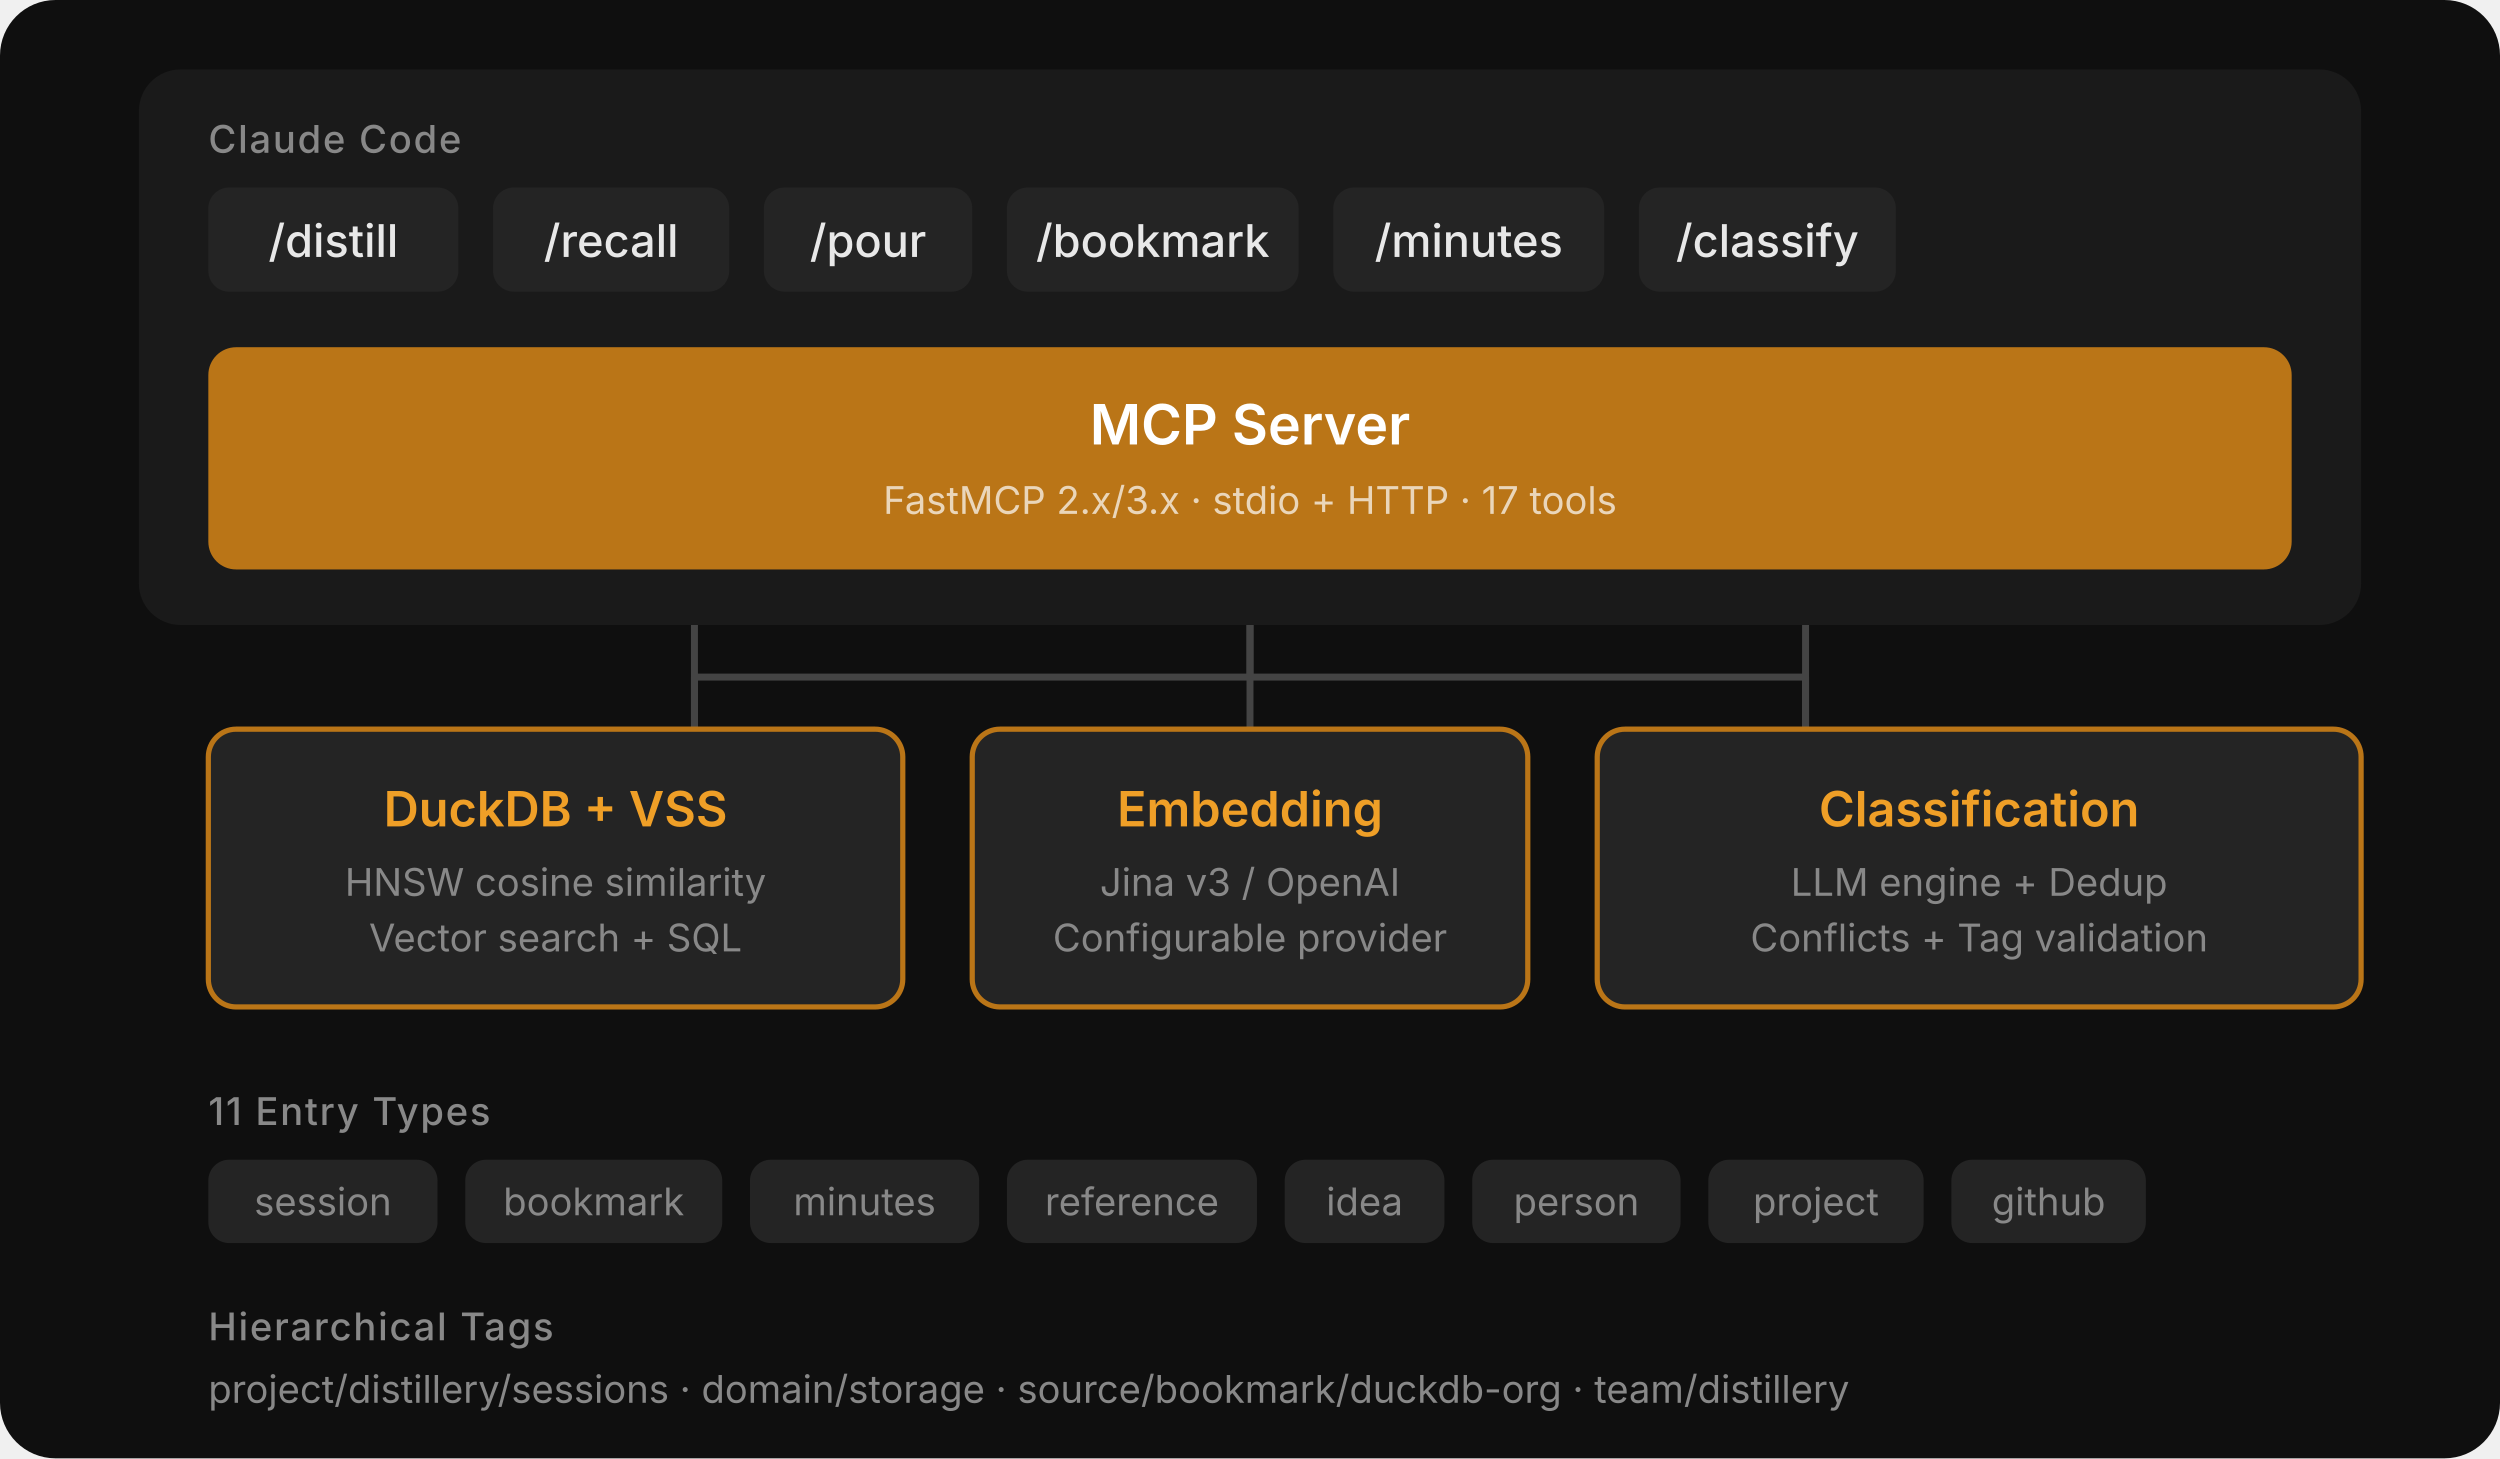
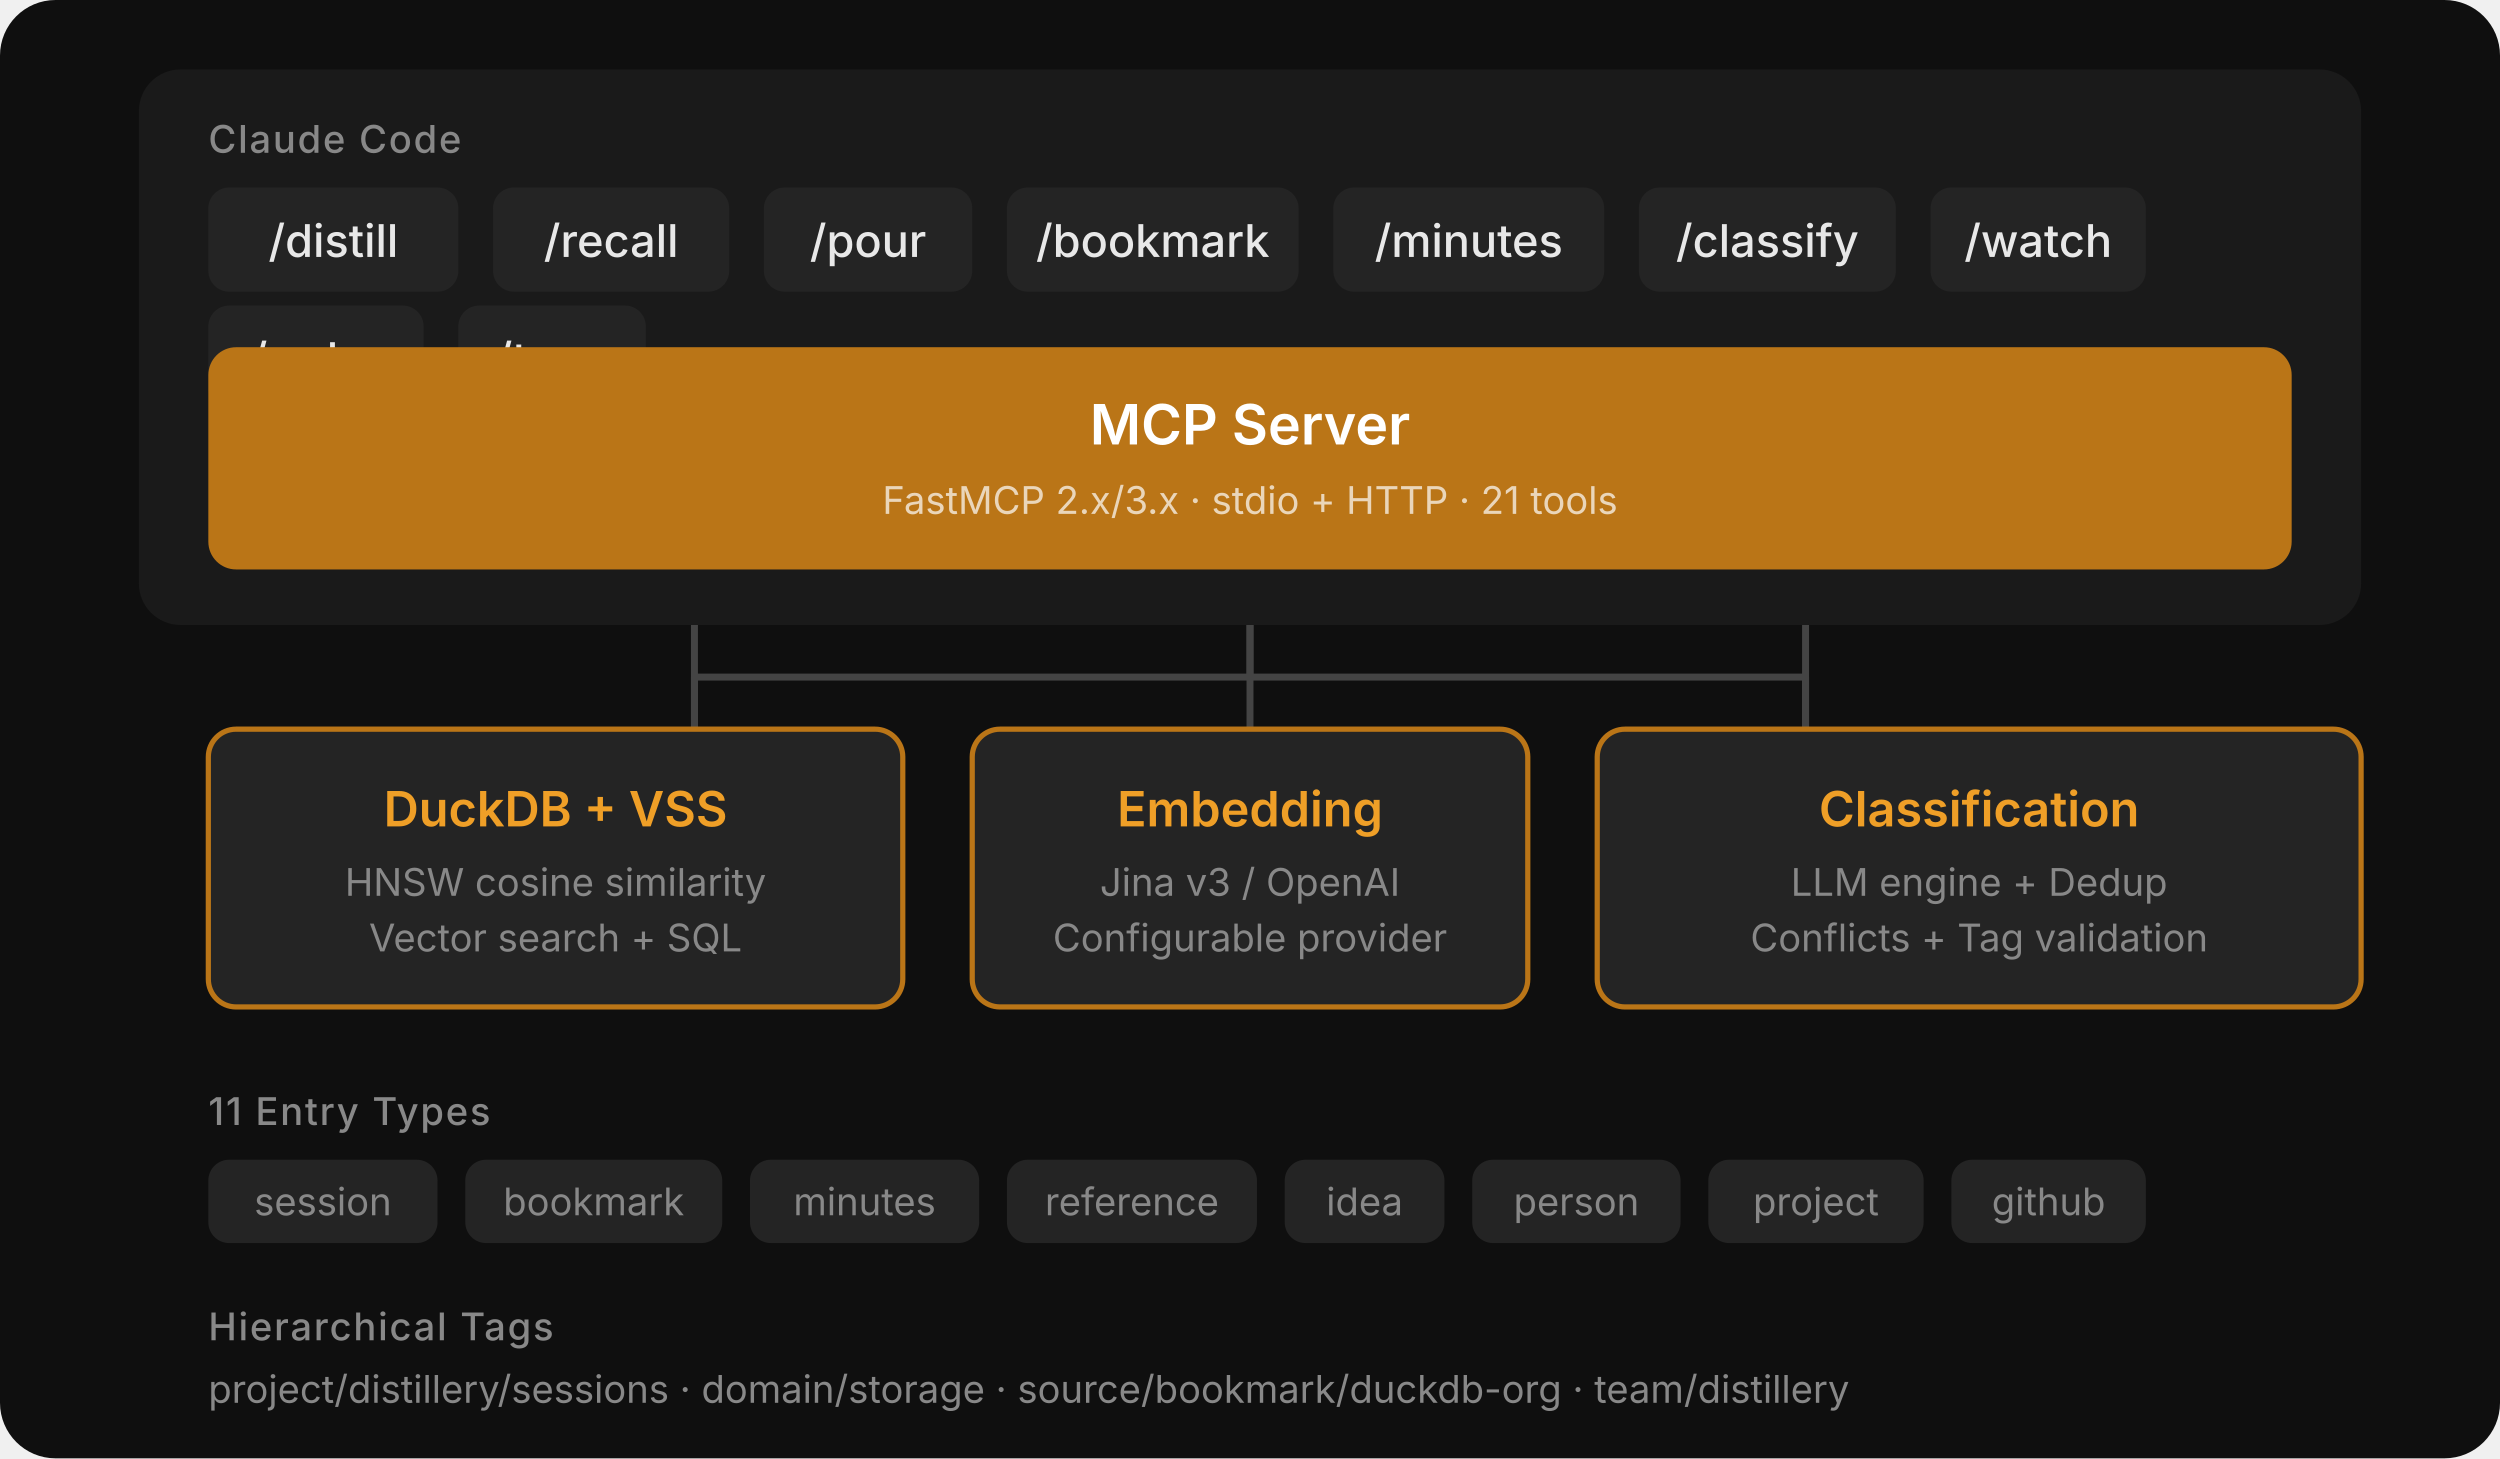
<svg xmlns="http://www.w3.org/2000/svg" viewBox="0 0 720 420" font-family="Inter, -apple-system, system-ui, sans-serif">
  <defs>
    <style>
      .layer-bg { fill: #1a1a1a; rx: 12; }
      .layer-label { fill: #888; font-size: 11px; font-weight: 500; letter-spacing: 0.5px; text-transform: uppercase; }
      .skill { fill: #242424; rx: 6; }
      .skill-text { fill: #e8e8e8; font-size: 13px; font-weight: 500; }
      .mcp-bg { fill: #BA7517; rx: 8; }
      .mcp-title { fill: #fff; font-size: 16px; font-weight: 600; }
      .mcp-sub { fill: rgba(255,255,255,0.7); font-size: 11px; }
      .backend-bg { fill: #242424; stroke: #BA7517; stroke-width: 1.5; rx: 8; }
      .backend-title { fill: #EF9F27; font-size: 14px; font-weight: 600; }
      .backend-sub { fill: #888; font-size: 11px; }
      .connector { stroke: #444; stroke-width: 2; }
    </style>
  </defs>
  <rect width="720" height="420" fill="#0f0f0f" rx="16" />
  <rect class="layer-bg" x="40" y="20" width="640" height="160" />
  <text class="layer-label" x="60" y="44">Claude Code</text>
  <rect class="skill" x="60" y="54" width="72" height="30" />
  <text class="skill-text" x="96" y="74" text-anchor="middle">/distill</text>
  <rect class="skill" x="142" y="54" width="68" height="30" />
  <text class="skill-text" x="176" y="74" text-anchor="middle">/recall</text>
  <rect class="skill" x="220" y="54" width="60" height="30" />
  <text class="skill-text" x="250" y="74" text-anchor="middle">/pour</text>
  <rect class="skill" x="290" y="54" width="84" height="30" />
  <text class="skill-text" x="332" y="74" text-anchor="middle">/bookmark</text>
  <rect class="skill" x="384" y="54" width="78" height="30" />
  <text class="skill-text" x="423" y="74" text-anchor="middle">/minutes</text>
  <rect class="skill" x="472" y="54" width="74" height="30" />
  <text class="skill-text" x="509" y="74" text-anchor="middle">/classify</text>
+   <rect class="skill" x="556" y="54" width="62" height="30" />
+   <text class="skill-text" x="587" y="74" text-anchor="middle">/watch</text>
+   <rect class="skill" x="60" y="54" width="62" height="30" transform="translate(0,34)" />
+   <text class="skill-text" x="91" y="108" text-anchor="middle" font-size="11">/radar</text>
+   <rect class="skill" x="132" y="54" width="54" height="30" transform="translate(0,34)" />
+   <text class="skill-text" x="159" y="108" text-anchor="middle" font-size="11">/tune</text>
  <rect class="mcp-bg" x="60" y="100" width="600" height="64" />
  <text class="mcp-title" x="360" y="128" text-anchor="middle">MCP Server</text>
-   <text class="mcp-sub" x="360" y="148" text-anchor="middle">FastMCP 2.x/3.x  ·  stdio + HTTP  ·  17 tools</text>
+   <text class="mcp-sub" x="360" y="148" text-anchor="middle">FastMCP 2.x/3.x  ·  stdio + HTTP  ·  21 tools</text>
  <line class="connector" x1="200" y1="180" x2="200" y2="210" />
  <line class="connector" x1="360" y1="180" x2="360" y2="210" />
  <line class="connector" x1="520" y1="180" x2="520" y2="210" />
  <line class="connector" x1="360" y1="180" x2="360" y2="195" />
  <line class="connector" x1="200" y1="195" x2="520" y2="195" />
  <line class="connector" x1="200" y1="195" x2="200" y2="210" />
  <line class="connector" x1="520" y1="195" x2="520" y2="210" />
  <rect class="backend-bg" x="60" y="210" width="200" height="80" />
  <text class="backend-title" x="160" y="238" text-anchor="middle">DuckDB + VSS</text>
  <text class="backend-sub" x="160" y="258" text-anchor="middle">HNSW cosine similarity</text>
  <text class="backend-sub" x="160" y="274" text-anchor="middle">Vector search + SQL</text>
  <rect class="backend-bg" x="280" y="210" width="160" height="80" />
  <text class="backend-title" x="360" y="238" text-anchor="middle">Embedding</text>
  <text class="backend-sub" x="360" y="258" text-anchor="middle">Jina v3 / OpenAI</text>
  <text class="backend-sub" x="360" y="274" text-anchor="middle">Configurable provider</text>
  <rect class="backend-bg" x="460" y="210" width="220" height="80" />
  <text class="backend-title" x="570" y="238" text-anchor="middle">Classification</text>
  <text class="backend-sub" x="570" y="258" text-anchor="middle">LLM engine + Dedup</text>
  <text class="backend-sub" x="570" y="274" text-anchor="middle">Conflicts + Tag validation</text>
  <text class="layer-label" x="60" y="324">11 Entry Types</text>
  <rect class="skill" x="60" y="334" width="66" height="24" />
  <text class="backend-sub" x="93" y="350" text-anchor="middle" fill="#e8e8e8">session</text>
  <rect class="skill" x="134" y="334" width="74" height="24" />
  <text class="backend-sub" x="171" y="350" text-anchor="middle" fill="#e8e8e8">bookmark</text>
  <rect class="skill" x="216" y="334" width="66" height="24" />
  <text class="backend-sub" x="249" y="350" text-anchor="middle" fill="#e8e8e8">minutes</text>
  <rect class="skill" x="290" y="334" width="72" height="24" />
  <text class="backend-sub" x="326" y="350" text-anchor="middle" fill="#e8e8e8">reference</text>
  <rect class="skill" x="370" y="334" width="46" height="24" />
  <text class="backend-sub" x="393" y="350" text-anchor="middle" fill="#e8e8e8">idea</text>
  <rect class="skill" x="424" y="334" width="60" height="24" />
  <text class="backend-sub" x="454" y="350" text-anchor="middle" fill="#e8e8e8">person</text>
  <rect class="skill" x="492" y="334" width="62" height="24" />
  <text class="backend-sub" x="523" y="350" text-anchor="middle" fill="#e8e8e8">project</text>
  <rect class="skill" x="562" y="334" width="56" height="24" />
  <text class="backend-sub" x="590" y="350" text-anchor="middle" fill="#e8e8e8">github</text>
  <text class="layer-label" x="60" y="386">Hierarchical Tags</text>
  <text class="backend-sub" x="60" y="404" fill="#EF9F27">project/distillery/sessions  ·  domain/storage  ·  source/bookmark/duckdb-org  ·  team/distillery</text>
</svg>
